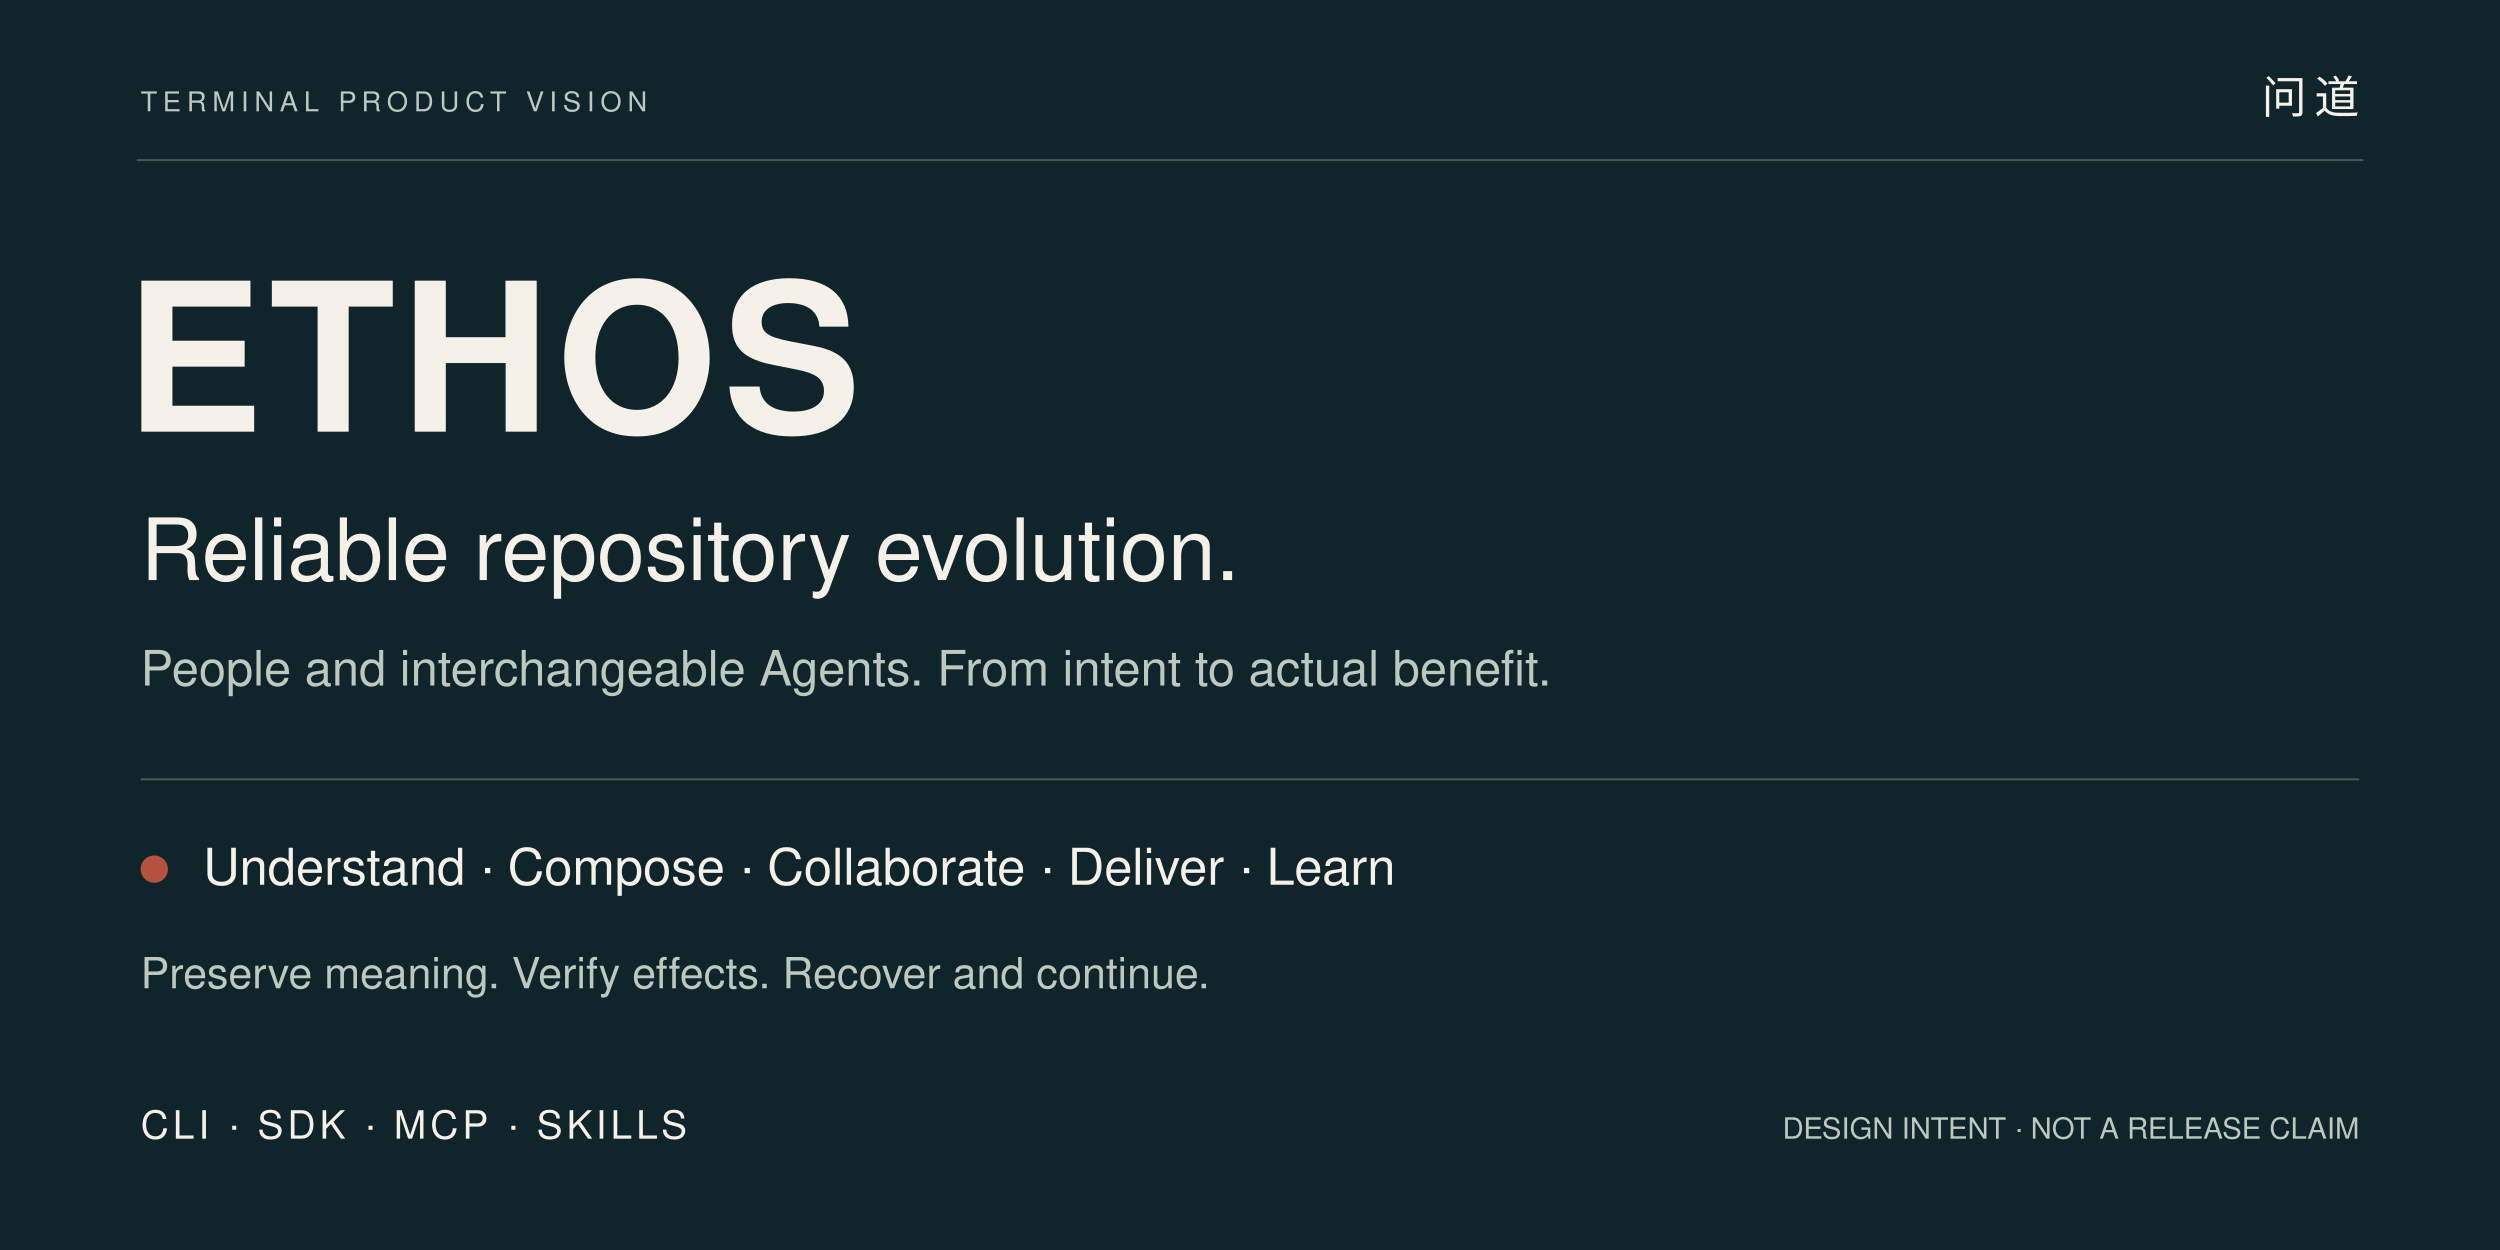
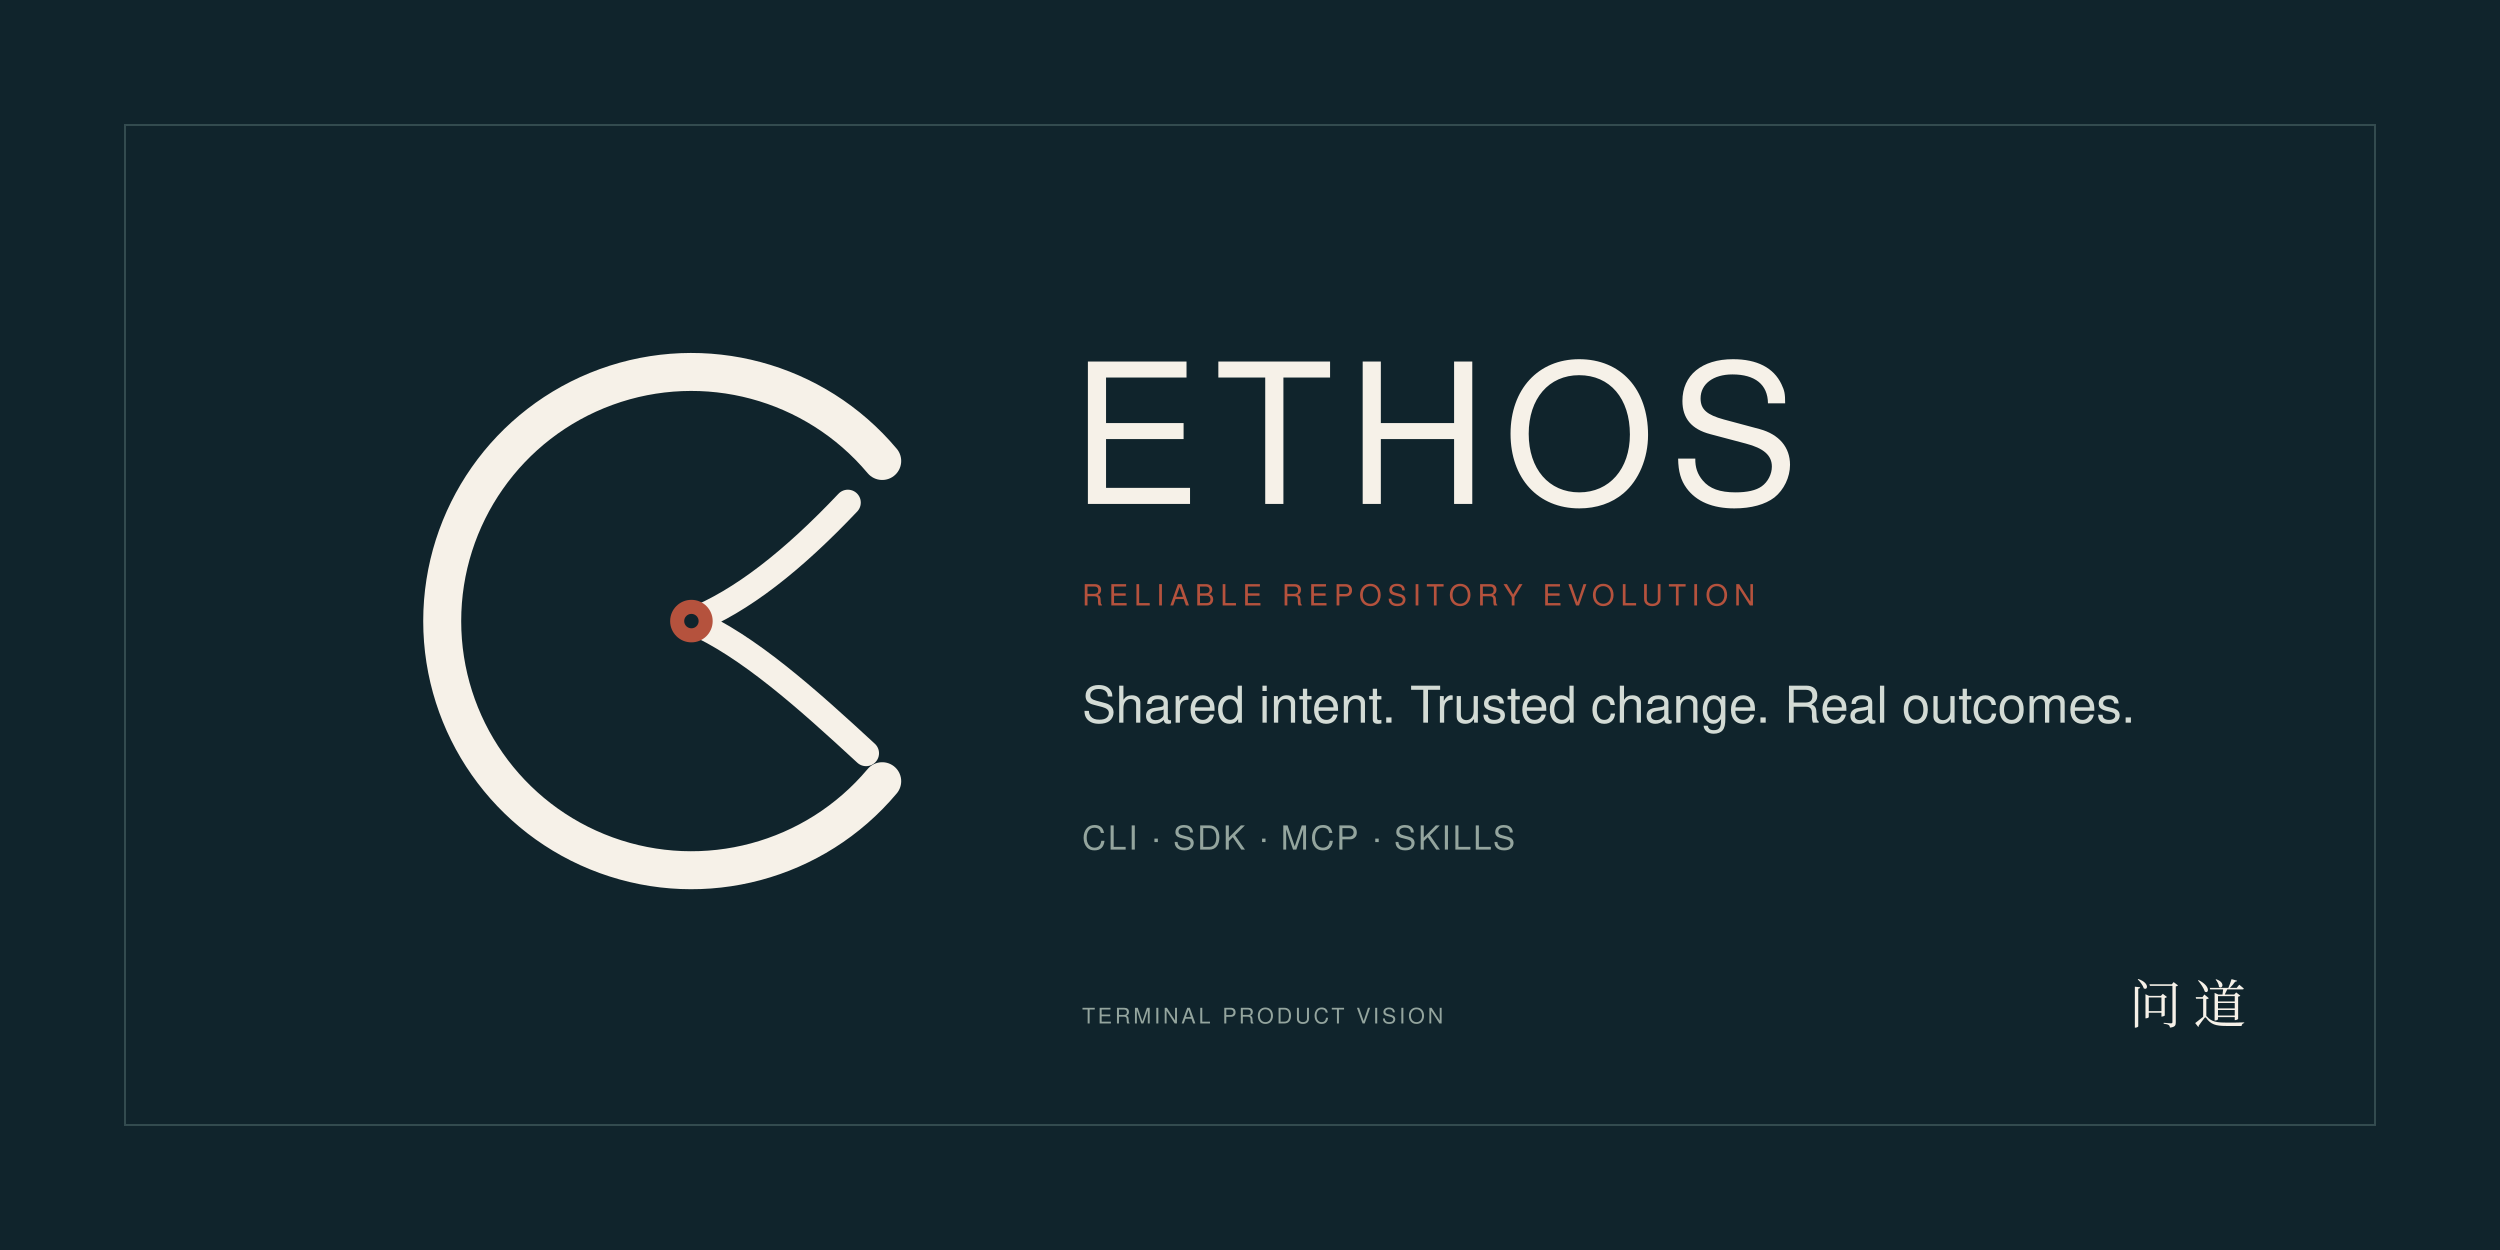
<svg xmlns="http://www.w3.org/2000/svg" width="1280" height="640" aria-labelledby="title desc" viewBox="0 0 1280 640">
  <path fill="#10242c" d="M0 0h1280v640H0z" />
-   <g fill="#f6f1e8" font-family="Helvetica Neue, Helvetica, Arial, sans-serif">
-     <path stroke="#465a5c" d="M70 82h1140" />
-     <text x="72" y="57" fill="#bdc8bf" font-size="14" letter-spacing="3">TERMINAL PRODUCT VISION</text>
-     <text x="1208" y="58" font-size="23" letter-spacing="4" text-anchor="end">问道</text>
-     <text x="64" y="221" font-size="106" font-weight="650" letter-spacing="3">ETHOS</text>
-     <text x="72" y="297" font-size="44" font-weight="500">Reliable repository evolution.</text>
-     <text x="72" y="351" fill="#bdc8bf" font-size="25">People and interchangeable Agents. From intent to actual benefit.</text>
-     <path stroke="#465a5c" d="M72 399h1136" />
-     <circle cx="79" cy="445" r="7" fill="#b5523d" />
-     <text x="104" y="453" font-size="26">Understand · Compose · Collaborate · Deliver · Learn</text>
-     <text x="72" y="506" fill="#bdc8bf" font-size="22">Preserve meaning. Verify effects. Recover and continue.</text>
-     <text x="72" y="583" font-size="20" letter-spacing="2">CLI · SDK · MCP · SKILLS</text>
-     <text x="1208" y="583" fill="#bdc8bf" font-size="15" text-anchor="end">DESIGN INTENT · NOT A RELEASE CLAIM</text>
+   <path fill="none" stroke="#344b50" d="M64 64h1152v512H64z" />
+   <g transform="translate(140.889 118.889)scale(.77778)">
+     <path fill="none" stroke="#f6f1e8" stroke-linecap="round" stroke-width="25" d="M399.6 150.6a164 164 0 1 0 0 210.8" />
+     <path fill="none" stroke="#f6f1e8" stroke-linecap="round" stroke-width="17" d="M274 256c33-13 67-40 103-78m-103 78c37 16 76 51 115 87" />
+     <circle cx="274" cy="256" r="14" fill="#b5523d" />
+     <circle cx="274" cy="256" r="4.75" fill="#10242c" />
+   </g>
+   <g font-family="Helvetica Neue, Helvetica, Arial, sans-serif">
+     <text x="548" y="258" fill="#f6f1e8" font-size="100" font-weight="500" letter-spacing="8">ETHOS</text>
+     <text x="554" y="310" fill="#b5523d" font-size="15" letter-spacing="3">RELIABLE REPOSITORY EVOLUTION</text>
+     <text x="554" y="370" fill="#d3dbd5" font-size="26">Shared intent. Trusted change. Real outcomes.</text>
+     <text x="554" y="435" fill="#94a59e" font-size="17" letter-spacing="1">CLI · SDK · MCP · SKILLS</text>
+     <text x="1090" y="524" fill="#f6f1e8" font-family="Songti SC, Noto Serif CJK SC, serif" font-size="27" letter-spacing="6">问道</text>
+     <text x="554" y="524" fill="#94a59e" font-size="11" letter-spacing="1.5">TERMINAL PRODUCT VISION</text>
  </g>
</svg>
